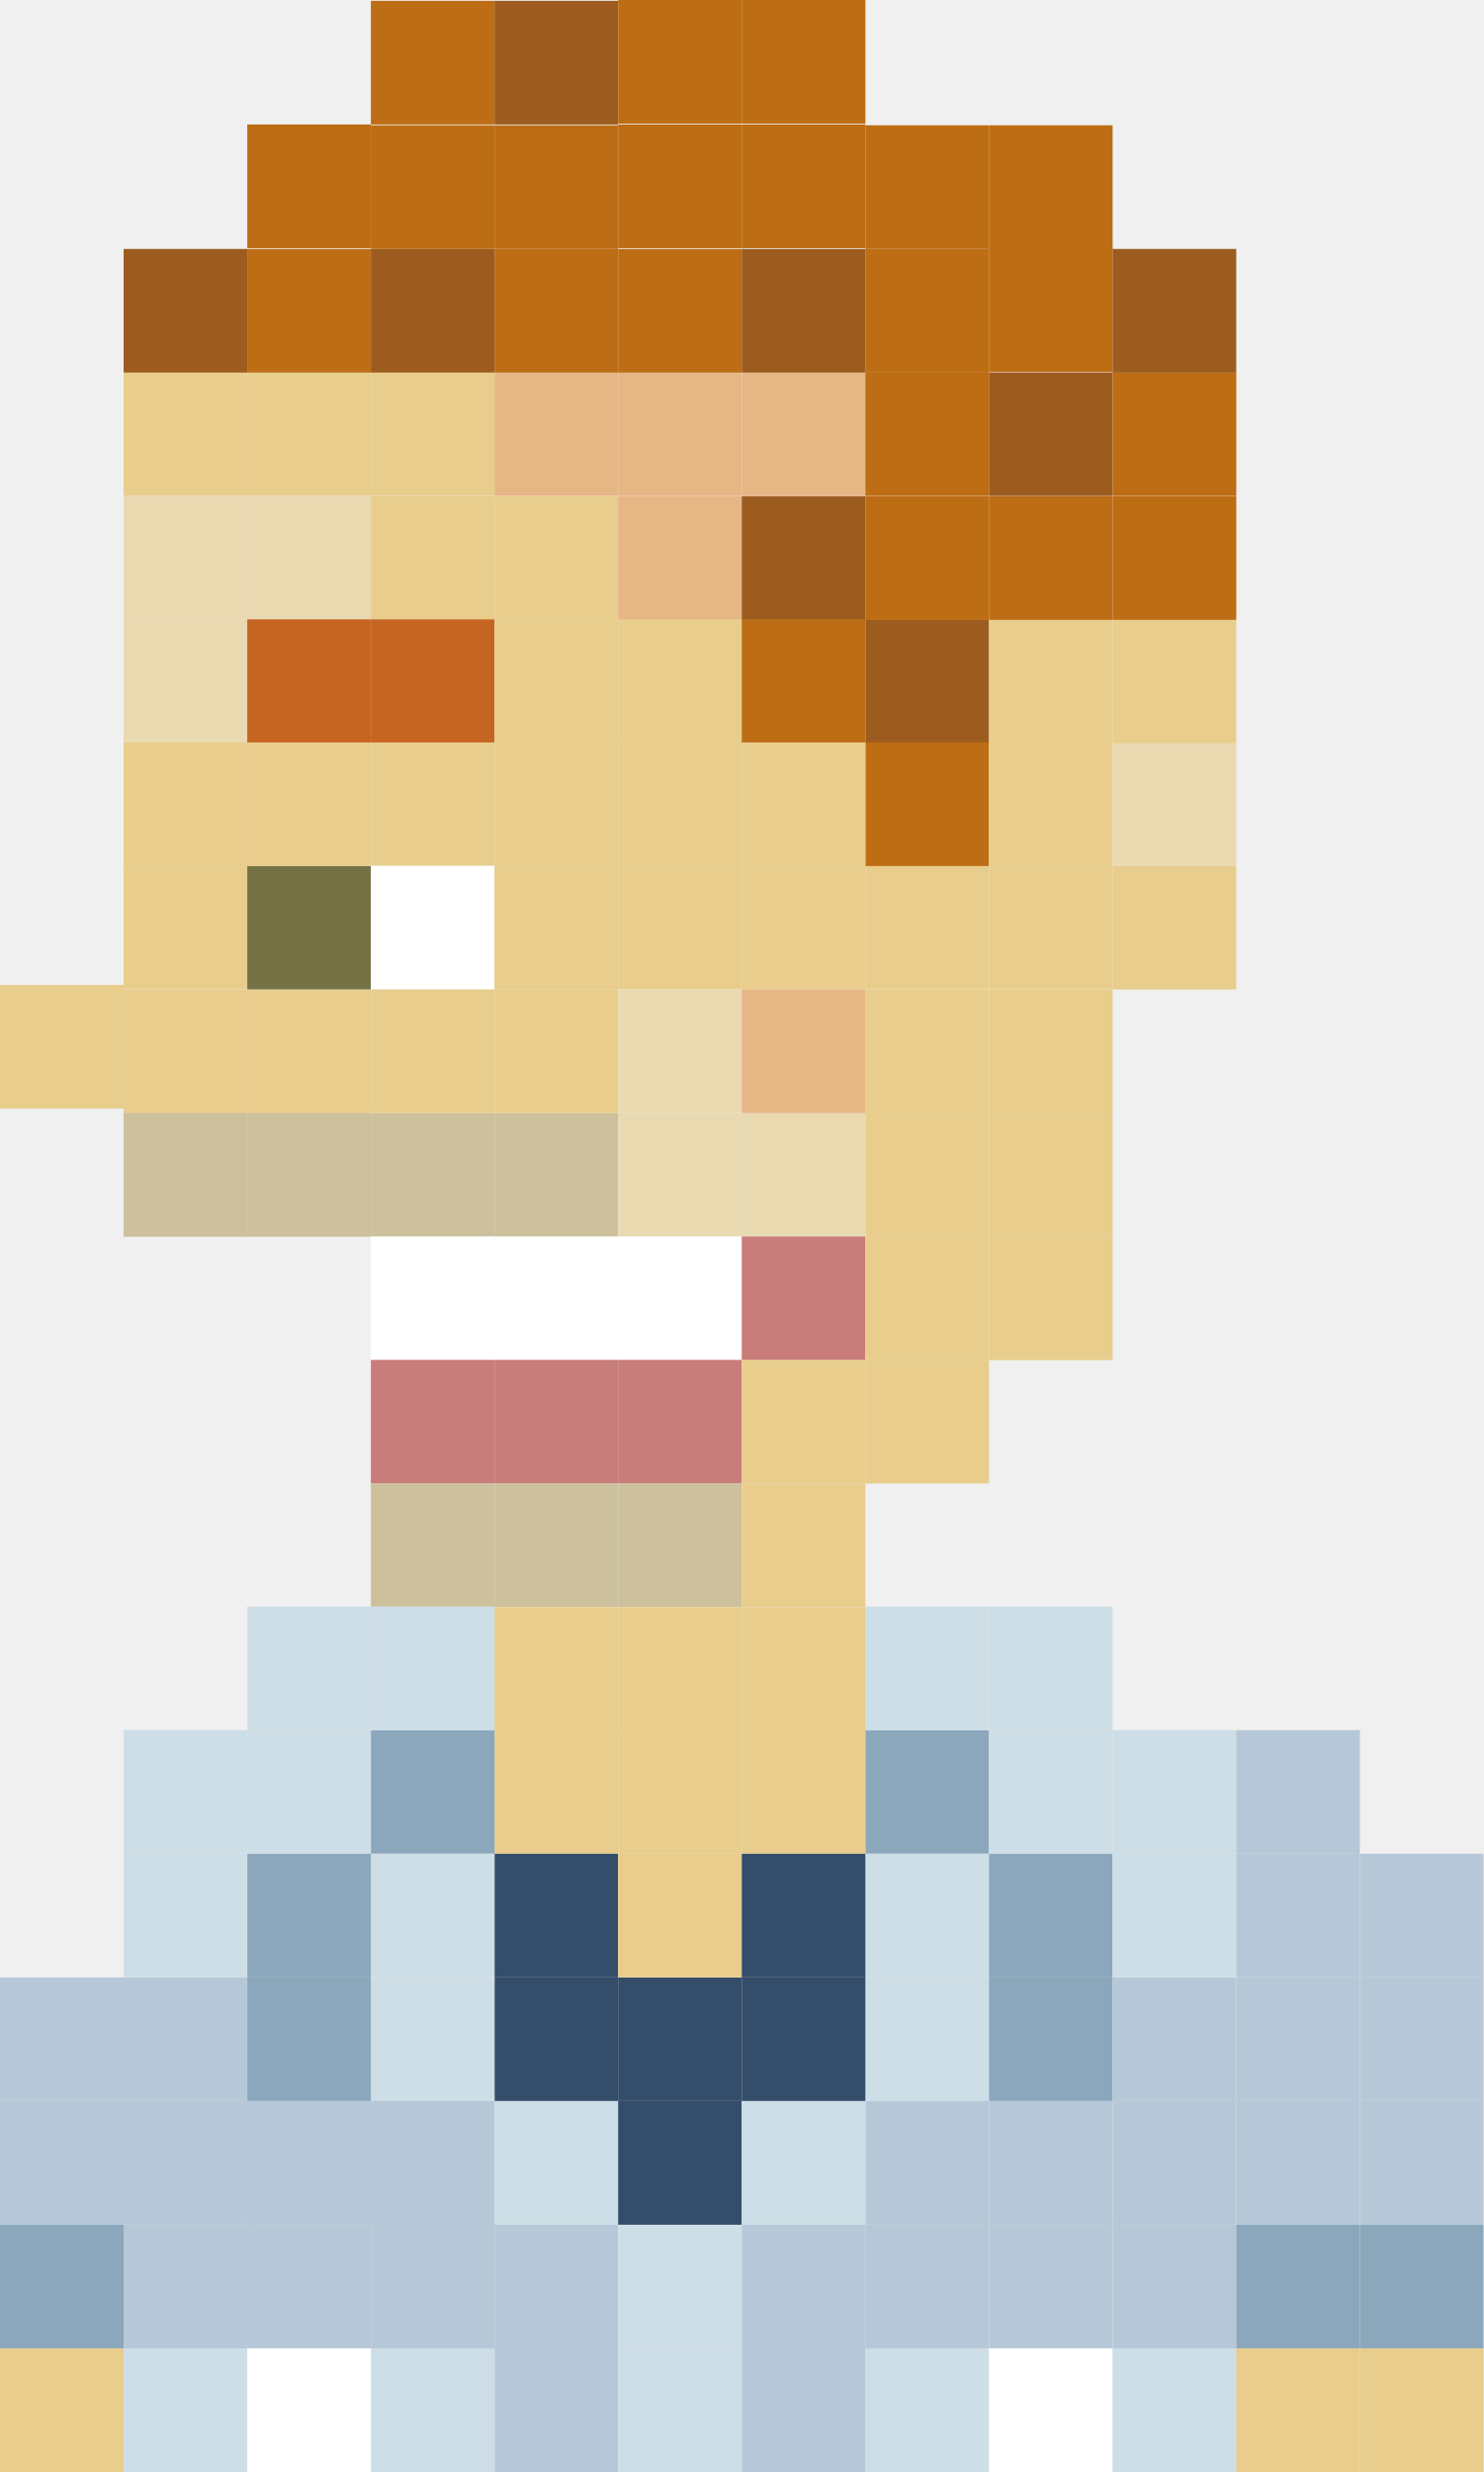
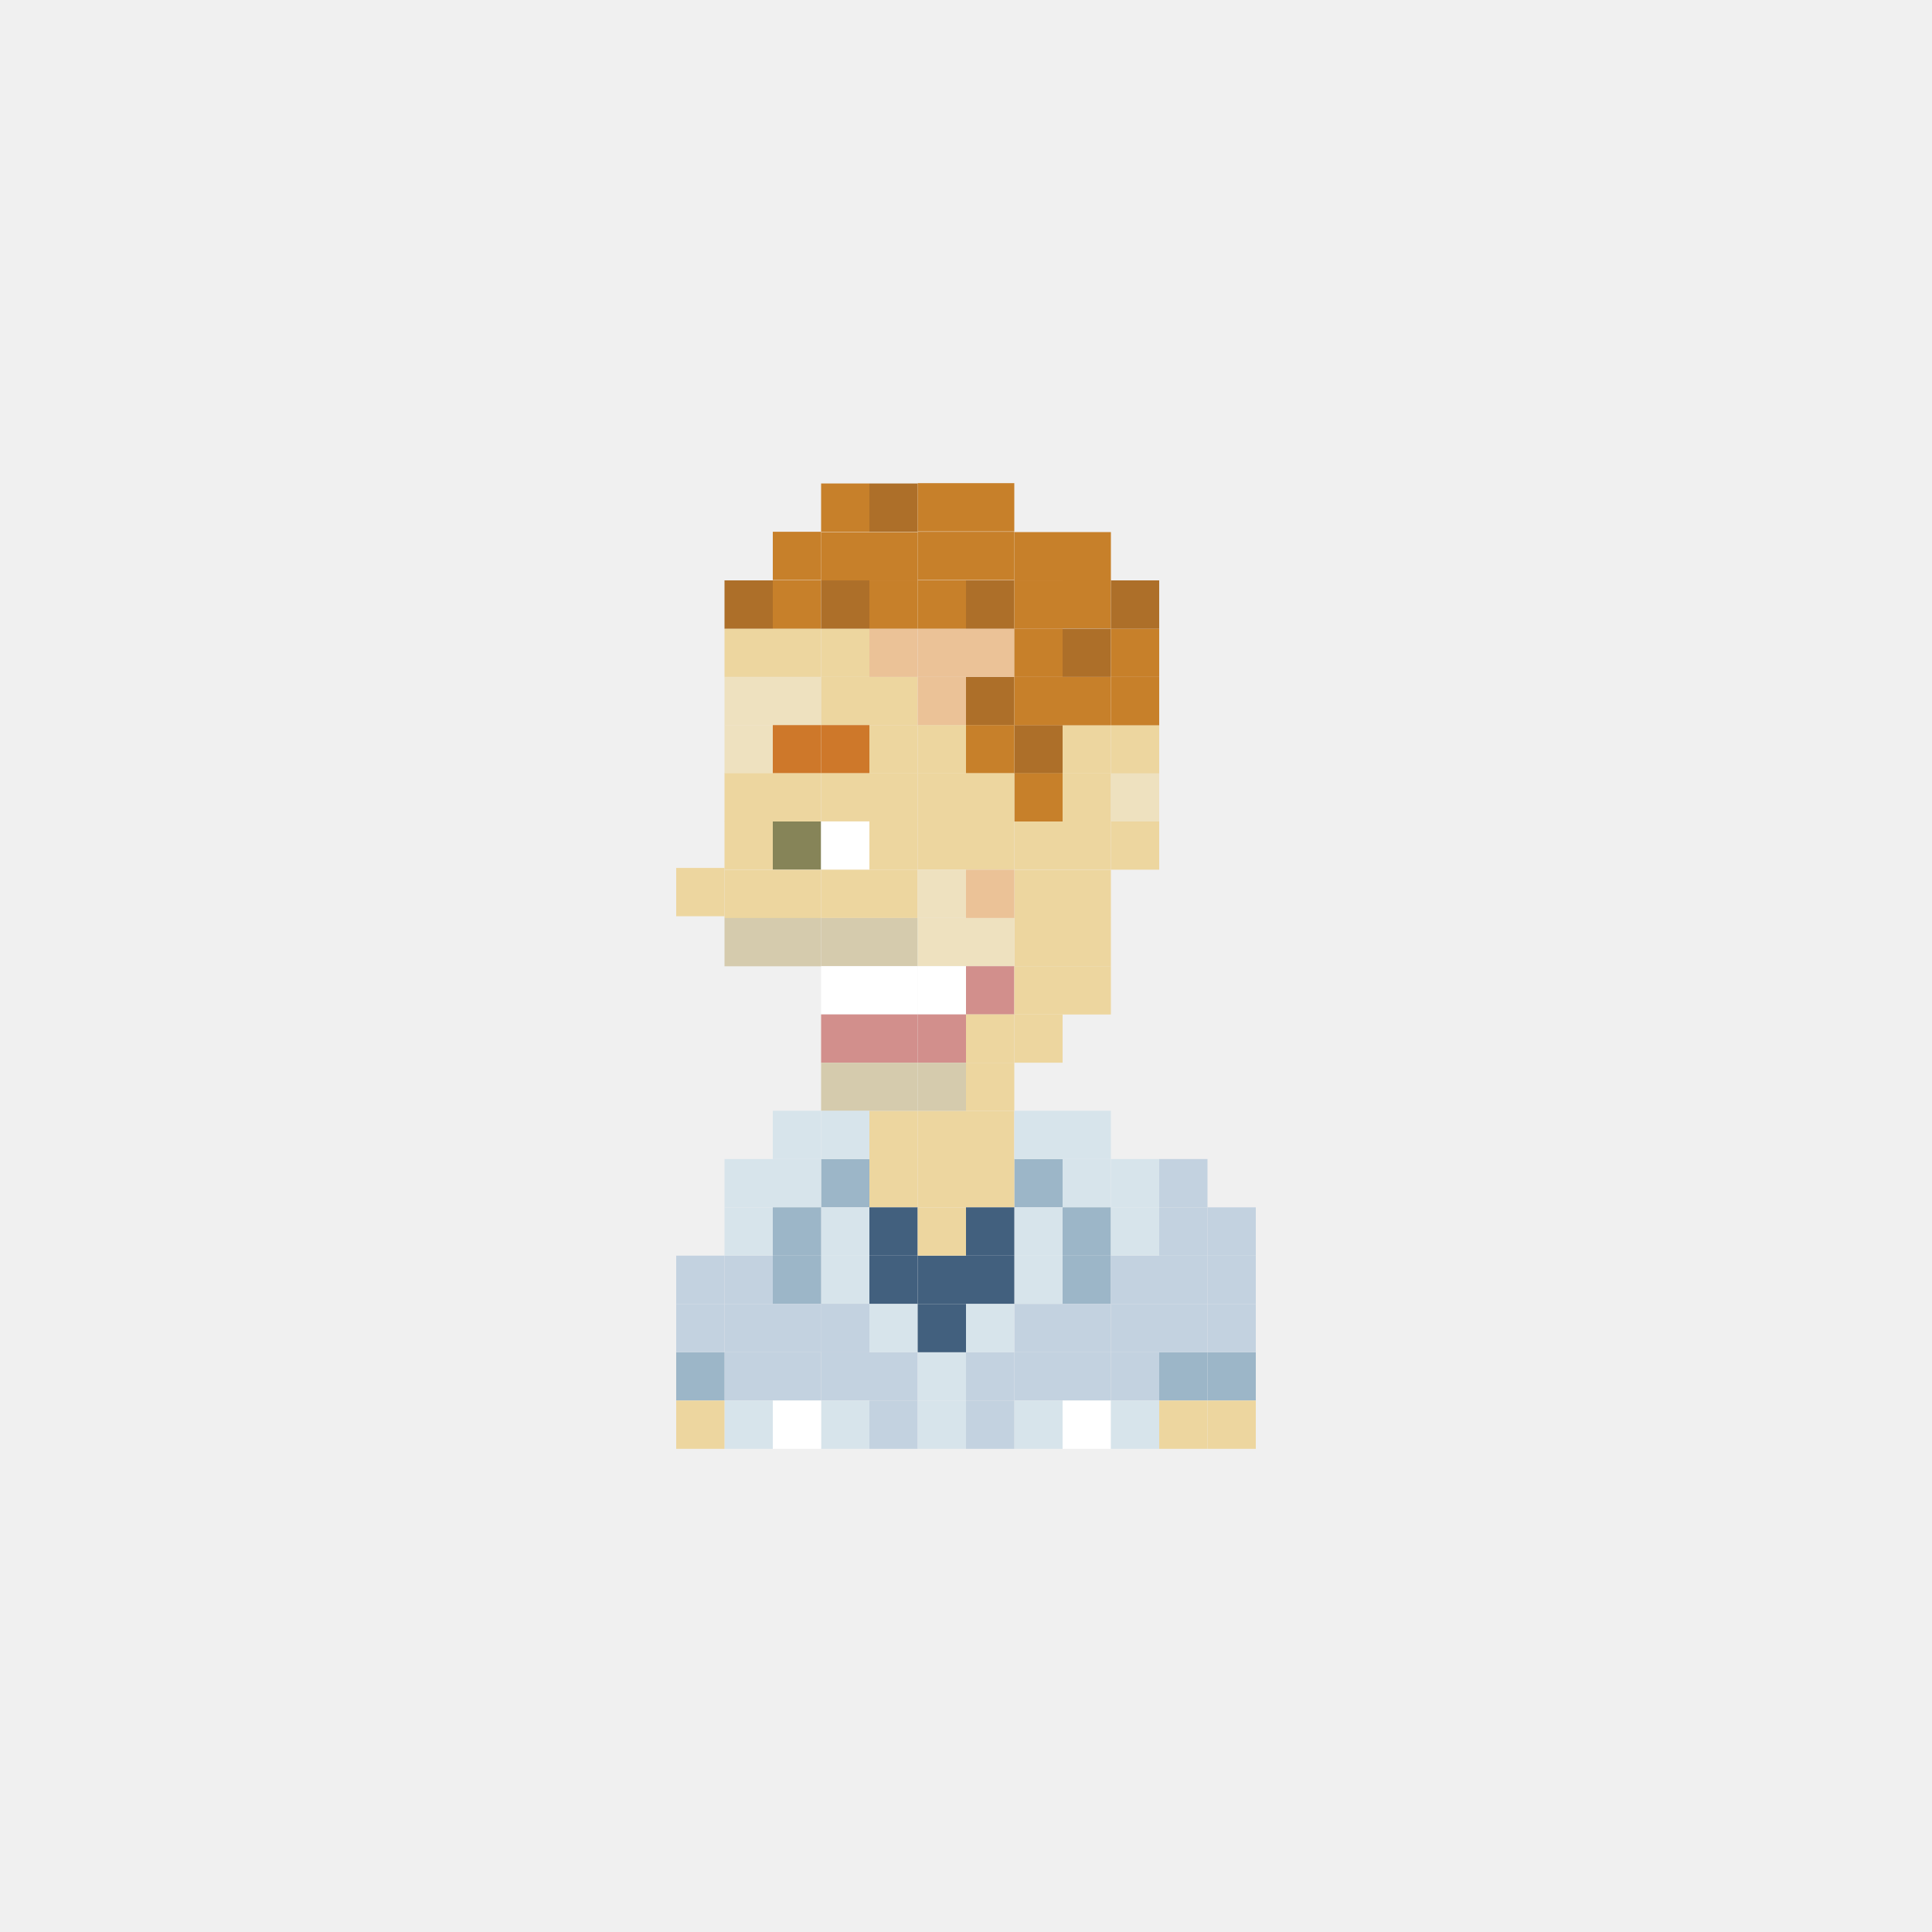
- <svg xmlns="http://www.w3.org/2000/svg" version="1.1" id="Layer_1" x="0px" y="0px" width="18px" height="29.99px" viewBox="0 0 18 29.99" enable-background="new 0 0 18 29.99" xml:space="preserve">
+ <svg xmlns="http://www.w3.org/2000/svg" version="1.1" id="Layer_1" x="0px" y="0px" width="300px" height="300px" viewBox="0 0 300 300" enable-background="new 0 0 300 300" xml:space="preserve">
  <g>
-     <rect x="1.5" y="4.517" fill="#E8CD8D" width="1.5" height="1.5" />
-     <rect x="3" y="4.517" fill="#E8CD8D" width="1.5" height="1.5" />
-     <rect x="4.5" y="4.517" fill="#E8CD8D" width="1.5" height="1.5" />
-     <rect x="6" y="4.517" fill="#E7B685" width="1.5" height="1.5" />
-     <rect x="7.5" y="4.517" fill="#E7B685" width="1.5" height="1.5" />
-     <rect x="9" y="4.517" fill="#E7B685" width="1.5" height="1.5" />
-     <rect x="1.5" y="6.02" fill="#EADAB2" width="1.5" height="1.5" />
-     <rect x="3" y="6.02" fill="#EADAB2" width="1.5" height="1.5" />
-     <rect x="1.5" y="7.514" fill="#EADAB2" width="1.5" height="1.5" />
-     <rect x="3" y="7.514" fill="#C66521" width="1.5" height="1.5" />
-     <rect x="1.5" y="10.504" fill="#E8CD8D" width="1.5" height="1.5" />
-     <rect x="3" y="10.504" fill="#757345" width="1.5" height="1.5" />
-     <rect x="1.5" y="12.007" fill="#E8CD8D" width="1.5" height="1.5" />
-     <rect x="3" y="12.007" fill="#E8CD8D" width="1.5" height="1.5" />
-     <rect x="1.5" y="13.504" fill="#CDC09D" width="1.5" height="1.5" />
-     <rect y="11.949" fill="#E8CD8D" width="1.5" height="1.5" />
-     <rect x="3" y="13.504" fill="#CDC09D" width="1.5" height="1.5" />
-     <rect x="6" y="13.504" fill="#CDC09D" width="1.5" height="1.5" />
-     <rect x="4.5" y="13.504" fill="#CDC09D" width="1.5" height="1.5" />
-     <rect x="7.5" y="13.504" fill="#EADAB2" width="1.5" height="1.5" />
-     <rect x="10.5" y="13.504" fill="#E8CD8D" width="1.5" height="1.5" />
-     <rect x="9" y="13.504" fill="#EADAB2" width="1.5" height="1.5" />
-     <rect x="6" y="15.001" fill="#FFFFFF" width="1.5" height="1.5" />
-     <rect x="4.5" y="15.001" fill="#FFFFFF" width="1.5" height="1.5" />
-     <rect x="7.5" y="15.001" fill="#FFFFFF" width="1.5" height="1.5" />
-     <rect x="9" y="15.001" fill="#C97D7A" width="1.5" height="1.5" />
-     <rect x="6" y="16.498" fill="#C97D7A" width="1.5" height="1.5" />
-     <rect x="4.5" y="16.498" fill="#C97D7A" width="1.5" height="1.5" />
-     <rect x="7.5" y="16.498" fill="#C97D7A" width="1.5" height="1.5" />
-     <rect x="9" y="16.498" fill="#E8CD8D" width="1.5" height="1.5" />
-     <rect x="6" y="17.998" fill="#CDC09D" width="1.5" height="1.5" />
-     <rect x="4.5" y="17.998" fill="#CDC09D" width="1.5" height="1.5" />
-     <rect x="7.5" y="17.998" fill="#CDC09D" width="1.5" height="1.5" />
-     <rect x="6" y="19.498" fill="#E8CD8D" width="1.5" height="1.5" />
-     <rect x="7.5" y="19.498" fill="#E8CD8D" width="1.5" height="1.5" />
-     <rect x="9" y="19.498" fill="#E8CD8D" width="1.5" height="1.5" />
-     <rect x="9" y="17.998" fill="#E8CD8D" width="1.5" height="1.5" />
-     <rect x="12" y="13.504" fill="#E8CD8D" width="1.5" height="1.5" />
-     <rect x="10.5" y="12.007" fill="#E8CD8D" width="1.5" height="1.5" />
-     <rect x="12" y="12.007" fill="#E8CD8D" width="1.5" height="1.5" />
-     <rect x="10.5" y="16.498" fill="#E8CD8D" width="1.5" height="1.5" />
-     <rect x="10.5" y="15.001" fill="#E8CD8D" width="1.5" height="1.5" />
-     <rect x="12" y="15.001" fill="#E8CD8D" width="1.5" height="1.5" />
-     <rect x="10.5" y="10.504" fill="#E8CD8D" width="1.5" height="1.5" />
-     <rect x="12" y="10.504" fill="#E8CD8D" width="1.5" height="1.5" />
-     <rect x="10.5" y="7.514" fill="#9D5C1F" width="1.5" height="1.5" />
-     <rect x="12" y="7.514" fill="#E8CD8D" width="1.5" height="1.5" />
-     <rect x="13.5" y="10.504" fill="#E8CD8D" width="1.5" height="1.5" />
-     <rect x="13.5" y="9.007" fill="#EADAB2" width="1.5" height="1.5" />
-     <rect x="4.5" y="6.02" fill="#E8CD8D" width="1.5" height="1.5" />
-     <rect x="6" y="6.02" fill="#E8CD8D" width="1.5" height="1.5" />
-     <rect x="7.5" y="6.02" fill="#E7B685" width="1.5" height="1.5" />
-     <rect x="9" y="6.02" fill="#9D5C1F" width="1.5" height="1.5" />
-     <rect x="4.5" y="7.514" fill="#C66521" width="1.5" height="1.5" />
-     <rect x="6" y="7.514" fill="#E8CD8D" width="1.5" height="1.5" />
-     <rect x="7.5" y="7.514" fill="#E8CD8D" width="1.5" height="1.5" />
-     <rect x="9" y="7.514" fill="#BD6D14" width="1.5" height="1.5" />
-     <rect x="1.5" y="9.007" fill="#E8CD8D" width="1.5" height="1.5" />
-     <rect x="3" y="9.007" fill="#E8CD8D" width="1.5" height="1.5" />
-     <rect x="10.5" y="9.007" fill="#BD6D14" width="1.5" height="1.5" />
-     <rect x="12" y="9.007" fill="#E8CD8D" width="1.5" height="1.5" />
-     <rect x="4.5" y="9.007" fill="#E8CD8D" width="1.5" height="1.5" />
-     <rect x="6" y="9.007" fill="#E8CD8D" width="1.5" height="1.5" />
-     <rect x="7.5" y="9.007" fill="#E8CD8D" width="1.5" height="1.5" />
-     <rect x="9" y="9.007" fill="#E8CD8D" width="1.5" height="1.5" />
-     <rect x="4.5" y="10.504" fill="#FFFFFF" width="1.5" height="1.5" />
-     <rect x="6" y="10.504" fill="#E8CD8D" width="1.5" height="1.5" />
-     <rect x="7.5" y="10.504" fill="#E8CD8D" width="1.5" height="1.5" />
-     <rect x="9" y="10.504" fill="#E8CD8D" width="1.5" height="1.5" />
-     <rect x="4.5" y="12.004" fill="#E8CD8D" width="1.5" height="1.5" />
-     <rect x="6" y="12.004" fill="#E8CD8D" width="1.5" height="1.5" />
-     <rect x="7.5" y="12.004" fill="#EADAB2" width="1.5" height="1.5" />
-     <rect x="9" y="12.004" fill="#E7B685" width="1.5" height="1.5" />
-     <rect x="10.5" y="4.517" fill="#BD6D14" width="1.5" height="1.5" />
-     <rect x="12" y="4.517" fill="#9D5C1F" width="1.5" height="1.5" />
-     <rect x="13.5" y="4.517" fill="#BD6D14" width="1.5" height="1.5" />
-     <rect x="12" y="3.01" fill="#BD6D14" width="1.5" height="1.5" />
-     <rect x="12" y="1.52" fill="#BD6D14" width="1.5" height="1.5" />
-     <rect x="13.5" y="3.02" fill="#9D5C1F" width="1.5" height="1.5" />
-     <rect x="1.5" y="3.02" fill="#9D5C1F" width="1.5" height="1.5" />
-     <rect x="3" y="3.02" fill="#BD6D14" width="1.5" height="1.5" />
-     <rect x="3" y="1.51" fill="#BD6D14" width="1.5" height="1.5" />
-     <rect x="4.5" y="3.02" fill="#9D5C1F" width="1.5" height="1.5" />
-     <rect x="4.5" y="1.52" fill="#BD6D14" width="1.5" height="1.5" />
-     <rect x="6" y="3.02" fill="#BD6D14" width="1.5" height="1.5" />
-     <rect x="6" y="1.52" fill="#BD6D14" width="1.5" height="1.5" />
-     <rect x="7.5" y="3.02" fill="#BD6D14" width="1.5" height="1.5" />
-     <rect x="7.5" y="1.51" fill="#BD6D14" width="1.5" height="1.5" />
-     <rect x="9" y="1.51" fill="#BD6D14" width="1.5" height="1.5" />
-     <rect x="9" y="3.02" fill="#9D5C1F" width="1.5" height="1.5" />
-     <rect x="10.5" y="3.02" fill="#BD6D14" width="1.5" height="1.5" />
-     <rect x="10.5" y="1.52" fill="#BD6D14" width="1.5" height="1.5" />
-     <rect x="4.5" y="0.01" fill="#BD6D14" width="1.5" height="1.5" />
-     <rect x="6" y="0.01" fill="#9D5C1F" width="1.5" height="1.5" />
-     <rect x="7.5" fill="#BD6D14" width="1.5" height="1.5" />
-     <rect x="9" fill="#BD6D14" width="1.5" height="1.5" />
-     <rect x="10.5" y="6.02" fill="#BD6D14" width="1.5" height="1.5" />
-     <rect x="12" y="6.02" fill="#BD6D14" width="1.5" height="1.5" />
-     <rect x="13.5" y="7.514" fill="#E8CD8D" width="1.5" height="1.5" />
-     <rect x="13.5" y="6.02" fill="#BD6D14" width="1.5" height="1.5" />
-     <rect x="6" y="20.99" fill="#E8CD8D" width="1.5" height="1.5" />
-     <rect x="7.5" y="20.99" fill="#E8CD8D" width="1.5" height="1.5" />
-     <rect x="12" y="19.49" fill="#CEDEE6" width="1.5" height="1.5" />
-     <rect x="10.5" y="20.99" fill="#8AA7BC" width="1.5" height="1.5" />
-     <rect x="10.5" y="19.49" fill="#CEDEE6" width="1.5" height="1.5" />
-     <rect x="9" y="20.99" fill="#E8CD8D" width="1.5" height="1.5" />
-     <rect x="4.5" y="20.99" fill="#8AA7BC" width="1.5" height="1.5" />
-     <rect x="3" y="20.99" fill="#CEDEE6" width="1.5" height="1.5" />
-     <rect x="3" y="19.49" fill="#CEDEE6" width="1.5" height="1.5" />
-     <rect x="4.5" y="19.49" fill="#CEDEE6" width="1.5" height="1.5" />
-     <rect x="12" y="20.99" fill="#CEDEE6" width="1.5" height="1.5" />
-     <rect x="13.5" y="20.99" fill="#CEDEE6" width="1.5" height="1.5" />
-     <rect x="15" y="20.99" fill="#B6C8D8" width="1.5" height="1.5" />
-     <rect x="6" y="23.99" fill="#334D6B" width="1.5" height="1.5" />
-     <rect x="7.5" y="23.99" fill="#334D6B" width="1.5" height="1.5" />
-     <rect x="10.5" y="23.99" fill="#CEDEE6" width="1.5" height="1.5" />
-     <rect x="9" y="23.99" fill="#334D6B" width="1.5" height="1.5" />
-     <rect x="4.5" y="23.99" fill="#CEDEE6" width="1.5" height="1.5" />
-     <rect x="4.5" y="25.49" fill="#B6C8D8" width="1.5" height="1.5" />
-     <rect x="3" y="23.99" fill="#8AA7BC" width="1.5" height="1.5" />
-     <rect x="1.5" y="23.99" fill="#B6C8D8" width="1.5" height="1.5" />
-     <rect x="12" y="23.99" fill="#8AA7BC" width="1.5" height="1.5" />
-     <rect x="13.5" y="23.99" fill="#B6C8D8" width="1.5" height="1.5" />
-     <rect x="15" y="23.99" fill="#B6C8D8" width="1.5" height="1.5" />
-     <rect x="16.5" y="23.99" fill="#B6C8D8" width="1.5" height="1.5" />
-     <rect x="6" y="26.99" fill="#B6C8D8" width="1.5" height="1.5" />
-     <rect x="7.5" y="26.99" fill="#CEDEE6" width="1.5" height="1.5" />
-     <rect x="10.5" y="26.99" fill="#B6C8D8" width="1.5" height="1.5" />
-     <rect x="9" y="26.99" fill="#B6C8D8" width="1.5" height="1.5" />
-     <rect x="4.5" y="26.99" fill="#B6C8D8" width="1.5" height="1.5" />
-     <rect x="3" y="26.99" fill="#B6C8D8" width="1.5" height="1.5" />
-     <rect x="1.5" y="26.99" fill="#B6C8D8" width="1.5" height="1.5" />
-     <rect x="12" y="26.99" fill="#B6C8D8" width="1.5" height="1.5" />
-     <rect x="13.5" y="26.99" fill="#B6C8D8" width="1.5" height="1.5" />
-     <rect x="15" y="26.99" fill="#8AA7BC" width="1.5" height="1.5" />
-     <rect x="16.5" y="26.99" fill="#8AA7BC" width="1.5" height="1.5" />
-     <rect x="6" y="22.49" fill="#334D6B" width="1.5" height="1.5" />
-     <rect x="7.5" y="22.49" fill="#E8CD8D" width="1.5" height="1.5" />
-     <rect x="10.5" y="22.49" fill="#CEDEE6" width="1.5" height="1.5" />
-     <rect x="9" y="22.49" fill="#334D6B" width="1.5" height="1.5" />
-     <rect x="4.5" y="22.49" fill="#CEDEE6" width="1.5" height="1.5" />
-     <rect x="3" y="22.49" fill="#8AA7BC" width="1.5" height="1.5" />
-     <rect x="1.5" y="22.49" fill="#CEDEE6" width="1.5" height="1.5" />
-     <rect x="1.5" y="20.99" fill="#CEDEE6" width="1.5" height="1.5" />
-     <rect x="12" y="22.49" fill="#8AA7BC" width="1.5" height="1.5" />
-     <rect x="13.5" y="22.49" fill="#CEDEE6" width="1.5" height="1.5" />
-     <rect x="15" y="22.49" fill="#B6C8D8" width="1.5" height="1.5" />
-     <rect x="16.5" y="22.49" fill="#B6C8D8" width="1.5" height="1.5" />
-     <rect x="6" y="25.49" fill="#CEDEE6" width="1.5" height="1.5" />
-     <rect x="7.5" y="25.49" fill="#334D6B" width="1.5" height="1.5" />
-     <rect x="10.5" y="25.49" fill="#B6C8D8" width="1.5" height="1.5" />
-     <rect x="9" y="25.49" fill="#CEDEE6" width="1.5" height="1.5" />
-     <rect x="4.5" y="25.49" fill="#B6C8D8" width="1.5" height="1.5" />
-     <rect x="3" y="25.49" fill="#B6C8D8" width="1.5" height="1.5" />
-     <rect x="1.5" y="25.49" fill="#B6C8D8" width="1.5" height="1.5" />
-     <rect y="23.99" fill="#B6C8D8" width="1.5" height="1.5" />
-     <rect y="26.99" fill="#8AA7BC" width="1.5" height="1.5" />
-     <rect x="6" y="28.49" fill="#B6C8D8" width="1.5" height="1.5" />
-     <rect x="7.5" y="28.49" fill="#CEDEE6" width="1.5" height="1.5" />
-     <rect x="10.5" y="28.49" fill="#CEDEE6" width="1.5" height="1.5" />
-     <rect x="9" y="28.49" fill="#B6C8D8" width="1.5" height="1.5" />
-     <rect x="4.5" y="28.49" fill="#CEDEE6" width="1.5" height="1.5" />
-     <rect x="3" y="28.49" fill="#FFFFFF" width="1.5" height="1.5" />
-     <rect x="1.5" y="28.49" fill="#CEDEE6" width="1.5" height="1.5" />
-     <rect x="12" y="28.49" fill="#FFFFFF" width="1.5" height="1.5" />
-     <rect x="13.5" y="28.49" fill="#CEDEE6" width="1.5" height="1.5" />
-     <rect x="15" y="28.49" fill="#E8CD8D" width="1.5" height="1.5" />
-     <rect x="16.5" y="28.49" fill="#E8CD8D" width="1.5" height="1.5" />
-     <rect y="28.49" fill="#E8CD8D" width="1.5" height="1.5" />
-     <rect y="25.49" fill="#B6C8D8" width="1.5" height="1.5" />
-     <rect x="12" y="25.49" fill="#B6C8D8" width="1.5" height="1.5" />
-     <rect x="13.5" y="25.49" fill="#B6C8D8" width="1.5" height="1.5" />
-     <rect x="15" y="25.49" fill="#B6C8D8" width="1.5" height="1.5" />
-     <rect x="16.5" y="25.49" fill="#B6C8D8" width="1.5" height="1.5" />
+     <rect x="112.5" y="97.607" fill="#EDD69F" width="7.5" height="7.5" />
+     <rect x="120" y="97.607" fill="#EDD69F" width="7.5" height="7.5" />
+     <rect x="127.5" y="97.607" fill="#EDD69F" width="7.5" height="7.5" />
+     <rect x="135" y="97.607" fill="#EBC297" width="7.5" height="7.5" />
+     <rect x="142.5" y="97.607" fill="#EBC297" width="7.5" height="7.5" />
+     <rect x="150" y="97.607" fill="#EBC297" width="7.5" height="7.5" />
+     <rect x="112.5" y="105.122" fill="#EEE1BF" width="7.5" height="7.5" />
+     <rect x="120" y="105.122" fill="#EEE1BF" width="7.5" height="7.5" />
+     <rect x="112.5" y="112.593" fill="#EEE1BF" width="7.5" height="7.5" />
+     <rect x="120" y="112.593" fill="#CE782A" width="7.5" height="7.5" />
+     <rect x="112.5" y="127.544" fill="#EDD69F" width="7.5" height="7.5" />
+     <rect x="120" y="127.544" fill="#868458" width="7.5" height="7.5" />
+     <rect x="112.5" y="135.059" fill="#EDD69F" width="7.5" height="7.5" />
+     <rect x="120" y="135.059" fill="#EDD69F" width="7.5" height="7.5" />
+     <rect x="112.5" y="142.544" fill="#D5CBAD" width="7.5" height="7.5" />
+     <rect x="105" y="134.771" fill="#EDD69F" width="7.5" height="7.5" />
+     <rect x="120" y="142.544" fill="#D5CBAD" width="7.5" height="7.5" />
+     <rect x="135" y="142.544" fill="#D5CBAD" width="7.5" height="7.5" />
+     <rect x="127.5" y="142.544" fill="#D5CBAD" width="7.5" height="7.5" />
+     <rect x="142.5" y="142.544" fill="#EEE1BF" width="7.5" height="7.5" />
+     <rect x="157.5" y="142.544" fill="#EDD69F" width="7.5" height="7.5" />
+     <rect x="150" y="142.544" fill="#EEE1BF" width="7.5" height="7.5" />
+     <rect x="135" y="150.029" fill="#FFFFFF" width="7.5" height="7.5" />
+     <rect x="127.5" y="150.029" fill="#FFFFFF" width="7.5" height="7.5" />
+     <rect x="142.5" y="150.029" fill="#FFFFFF" width="7.5" height="7.5" />
+     <rect x="150" y="150.029" fill="#D28F8C" width="7.5" height="7.5" />
+     <rect x="135" y="157.515" fill="#D28F8C" width="7.5" height="7.5" />
+     <rect x="127.5" y="157.515" fill="#D28F8C" width="7.5" height="7.5" />
+     <rect x="142.5" y="157.515" fill="#D28F8C" width="7.5" height="7.5" />
+     <rect x="150" y="157.515" fill="#EDD69F" width="7.5" height="7.5" />
+     <rect x="135" y="165.015" fill="#D5CBAD" width="7.5" height="7.5" />
+     <rect x="127.5" y="165.015" fill="#D5CBAD" width="7.5" height="7.5" />
+     <rect x="142.5" y="165.015" fill="#D5CBAD" width="7.5" height="7.5" />
+     <rect x="135" y="172.515" fill="#EDD69F" width="7.5" height="7.5" />
+     <rect x="142.5" y="172.515" fill="#EDD69F" width="7.5" height="7.5" />
+     <rect x="150" y="172.515" fill="#EDD69F" width="7.5" height="7.5" />
+     <rect x="150" y="165.015" fill="#EDD69F" width="7.5" height="7.5" />
+     <rect x="165" y="142.544" fill="#EDD69F" width="7.5" height="7.5" />
+     <rect x="157.5" y="135.059" fill="#EDD69F" width="7.5" height="7.5" />
+     <rect x="165" y="135.059" fill="#EDD69F" width="7.5" height="7.5" />
+     <rect x="157.5" y="157.515" fill="#EDD69F" width="7.5" height="7.5" />
+     <rect x="157.5" y="150.029" fill="#EDD69F" width="7.5" height="7.5" />
+     <rect x="165" y="150.029" fill="#EDD69F" width="7.5" height="7.5" />
+     <rect x="157.5" y="127.544" fill="#EDD69F" width="7.5" height="7.5" />
+     <rect x="165" y="127.544" fill="#EDD69F" width="7.5" height="7.5" />
+     <rect x="157.5" y="112.593" fill="#AD6F29" width="7.5" height="7.5" />
+     <rect x="165" y="112.593" fill="#EDD69F" width="7.5" height="7.5" />
+     <rect x="172.5" y="127.544" fill="#EDD69F" width="7.5" height="7.5" />
+     <rect x="172.5" y="120.059" fill="#EEE1BF" width="7.5" height="7.5" />
+     <rect x="127.5" y="105.122" fill="#EDD69F" width="7.5" height="7.5" />
+     <rect x="135" y="105.122" fill="#EDD69F" width="7.5" height="7.5" />
+     <rect x="142.5" y="105.122" fill="#EBC297" width="7.5" height="7.5" />
+     <rect x="150" y="105.122" fill="#AD6F29" width="7.5" height="7.5" />
+     <rect x="127.5" y="112.593" fill="#CE782A" width="7.5" height="7.5" />
+     <rect x="135" y="112.593" fill="#EDD69F" width="7.5" height="7.5" />
+     <rect x="142.5" y="112.593" fill="#EDD69F" width="7.5" height="7.5" />
+     <rect x="150" y="112.593" fill="#C7802A" width="7.5" height="7.5" />
+     <rect x="112.5" y="120.059" fill="#EDD69F" width="7.5" height="7.5" />
+     <rect x="120" y="120.059" fill="#EDD69F" width="7.5" height="7.5" />
+     <rect x="157.5" y="120.059" fill="#C7802A" width="7.5" height="7.5" />
+     <rect x="165" y="120.059" fill="#EDD69F" width="7.5" height="7.5" />
+     <rect x="127.5" y="120.059" fill="#EDD69F" width="7.5" height="7.5" />
+     <rect x="135" y="120.059" fill="#EDD69F" width="7.5" height="7.5" />
+     <rect x="142.5" y="120.059" fill="#EDD69F" width="7.5" height="7.5" />
+     <rect x="150" y="120.059" fill="#EDD69F" width="7.5" height="7.5" />
+     <rect x="127.5" y="127.544" fill="#FFFFFF" width="7.5" height="7.5" />
+     <rect x="135" y="127.544" fill="#EDD69F" width="7.5" height="7.5" />
+     <rect x="142.5" y="127.544" fill="#EDD69F" width="7.5" height="7.5" />
+     <rect x="150" y="127.544" fill="#EDD69F" width="7.5" height="7.5" />
+     <rect x="127.5" y="135.044" fill="#EDD69F" width="7.5" height="7.5" />
+     <rect x="135" y="135.044" fill="#EDD69F" width="7.5" height="7.5" />
+     <rect x="142.5" y="135.044" fill="#EEE1BF" width="7.5" height="7.5" />
+     <rect x="150" y="135.044" fill="#EBC297" width="7.5" height="7.5" />
+     <rect x="157.5" y="97.607" fill="#C7802A" width="7.5" height="7.5" />
+     <rect x="165" y="97.607" fill="#AD6F29" width="7.5" height="7.5" />
+     <rect x="172.5" y="97.607" fill="#C7802A" width="7.5" height="7.5" />
+     <rect x="165" y="90.073" fill="#C7802A" width="7.5" height="7.5" />
+     <rect x="165" y="82.622" fill="#C7802A" width="7.5" height="7.5" />
+     <rect x="172.5" y="90.122" fill="#AD6F29" width="7.5" height="7.5" />
+     <rect x="112.5" y="90.122" fill="#AD6F29" width="7.5" height="7.5" />
+     <rect x="120" y="90.122" fill="#C7802A" width="7.5" height="7.5" />
+     <rect x="120" y="82.573" fill="#C7802A" width="7.5" height="7.5" />
+     <rect x="127.5" y="90.122" fill="#AD6F29" width="7.5" height="7.5" />
+     <rect x="127.5" y="82.622" fill="#C7802A" width="7.5" height="7.5" />
+     <rect x="135" y="90.122" fill="#C7802A" width="7.5" height="7.5" />
+     <rect x="135" y="82.622" fill="#C7802A" width="7.5" height="7.5" />
+     <rect x="142.5" y="90.122" fill="#C7802A" width="7.5" height="7.5" />
+     <rect x="142.5" y="82.573" fill="#C7802A" width="7.5" height="7.5" />
+     <rect x="150" y="82.573" fill="#C7802A" width="7.5" height="7.5" />
+     <rect x="150" y="90.122" fill="#AD6F29" width="7.5" height="7.5" />
+     <rect x="157.5" y="90.122" fill="#C7802A" width="7.5" height="7.5" />
+     <rect x="157.5" y="82.622" fill="#C7802A" width="7.5" height="7.5" />
+     <rect x="127.5" y="75.073" fill="#C7802A" width="7.5" height="7.5" />
+     <rect x="135" y="75.073" fill="#AD6F29" width="7.5" height="7.5" />
+     <rect x="142.5" y="75.024" fill="#C7802A" width="7.5" height="7.5" />
+     <rect x="150" y="75.024" fill="#C7802A" width="7.5" height="7.5" />
+     <rect x="157.5" y="105.122" fill="#C7802A" width="7.5" height="7.5" />
+     <rect x="165" y="105.122" fill="#C7802A" width="7.5" height="7.5" />
+     <rect x="172.5" y="112.593" fill="#EDD69F" width="7.5" height="7.5" />
+     <rect x="172.5" y="105.122" fill="#C7802A" width="7.5" height="7.5" />
+     <rect x="135" y="179.976" fill="#EDD69F" width="7.5" height="7.5" />
+     <rect x="142.5" y="179.976" fill="#EDD69F" width="7.5" height="7.5" />
+     <rect x="165" y="172.476" fill="#D7E4EB" width="7.5" height="7.5" />
+     <rect x="157.5" y="179.976" fill="#9CB6C8" width="7.5" height="7.5" />
+     <rect x="157.5" y="172.476" fill="#D7E4EB" width="7.5" height="7.5" />
+     <rect x="150" y="179.976" fill="#EDD69F" width="7.5" height="7.5" />
+     <rect x="127.5" y="179.976" fill="#9CB6C8" width="7.5" height="7.5" />
+     <rect x="120" y="179.976" fill="#D7E4EB" width="7.5" height="7.5" />
+     <rect x="120" y="172.476" fill="#D7E4EB" width="7.5" height="7.5" />
+     <rect x="127.5" y="172.476" fill="#D7E4EB" width="7.5" height="7.5" />
+     <rect x="165" y="179.976" fill="#D7E4EB" width="7.5" height="7.5" />
+     <rect x="172.5" y="179.976" fill="#D7E4EB" width="7.5" height="7.5" />
+     <rect x="180" y="179.976" fill="#C3D2E0" width="7.5" height="7.5" />
+     <rect x="135" y="194.976" fill="#42607E" width="7.5" height="7.5" />
+     <rect x="142.5" y="194.976" fill="#42607E" width="7.5" height="7.5" />
+     <rect x="157.5" y="194.976" fill="#D7E4EB" width="7.5" height="7.5" />
+     <rect x="150" y="194.976" fill="#42607E" width="7.5" height="7.5" />
+     <rect x="127.5" y="194.976" fill="#D7E4EB" width="7.5" height="7.5" />
+     <rect x="127.5" y="202.476" fill="#C3D2E0" width="7.5" height="7.5" />
+     <rect x="120" y="194.976" fill="#9CB6C8" width="7.5" height="7.5" />
+     <rect x="112.5" y="194.976" fill="#C3D2E0" width="7.5" height="7.5" />
+     <rect x="165" y="194.976" fill="#9CB6C8" width="7.5" height="7.5" />
+     <rect x="172.5" y="194.976" fill="#C3D2E0" width="7.5" height="7.5" />
+     <rect x="180" y="194.976" fill="#C3D2E0" width="7.5" height="7.5" />
+     <rect x="187.5" y="194.976" fill="#C3D2E0" width="7.5" height="7.5" />
+     <rect x="135" y="209.976" fill="#C3D2E0" width="7.5" height="7.5" />
+     <rect x="142.5" y="209.976" fill="#D7E4EB" width="7.5" height="7.5" />
+     <rect x="157.5" y="209.976" fill="#C3D2E0" width="7.5" height="7.5" />
+     <rect x="150" y="209.976" fill="#C3D2E0" width="7.5" height="7.5" />
+     <rect x="127.5" y="209.976" fill="#C3D2E0" width="7.5" height="7.5" />
+     <rect x="120" y="209.976" fill="#C3D2E0" width="7.5" height="7.5" />
+     <rect x="112.5" y="209.976" fill="#C3D2E0" width="7.5" height="7.5" />
+     <rect x="165" y="209.976" fill="#C3D2E0" width="7.5" height="7.5" />
+     <rect x="172.5" y="209.976" fill="#C3D2E0" width="7.5" height="7.5" />
+     <rect x="180" y="209.976" fill="#9CB6C8" width="7.5" height="7.5" />
+     <rect x="187.5" y="209.976" fill="#9CB6C8" width="7.5" height="7.5" />
+     <rect x="135" y="187.476" fill="#42607E" width="7.5" height="7.5" />
+     <rect x="142.5" y="187.476" fill="#EDD69F" width="7.5" height="7.5" />
+     <rect x="157.5" y="187.476" fill="#D7E4EB" width="7.5" height="7.5" />
+     <rect x="150" y="187.476" fill="#42607E" width="7.5" height="7.5" />
+     <rect x="127.5" y="187.476" fill="#D7E4EB" width="7.5" height="7.5" />
+     <rect x="120" y="187.476" fill="#9CB6C8" width="7.5" height="7.5" />
+     <rect x="112.5" y="187.476" fill="#D7E4EB" width="7.5" height="7.5" />
+     <rect x="112.5" y="179.976" fill="#D7E4EB" width="7.5" height="7.5" />
+     <rect x="165" y="187.476" fill="#9CB6C8" width="7.5" height="7.5" />
+     <rect x="172.5" y="187.476" fill="#D7E4EB" width="7.5" height="7.5" />
+     <rect x="180" y="187.476" fill="#C3D2E0" width="7.5" height="7.5" />
+     <rect x="187.5" y="187.476" fill="#C3D2E0" width="7.5" height="7.5" />
+     <rect x="135" y="202.476" fill="#D7E4EB" width="7.5" height="7.5" />
+     <rect x="142.5" y="202.476" fill="#42607E" width="7.5" height="7.5" />
+     <rect x="157.5" y="202.476" fill="#C3D2E0" width="7.5" height="7.5" />
+     <rect x="150" y="202.476" fill="#D7E4EB" width="7.5" height="7.5" />
+     <rect x="127.5" y="202.476" fill="#C3D2E0" width="7.5" height="7.5" />
+     <rect x="120" y="202.476" fill="#C3D2E0" width="7.5" height="7.5" />
+     <rect x="112.5" y="202.476" fill="#C3D2E0" width="7.5" height="7.5" />
+     <rect x="105" y="194.976" fill="#C3D2E0" width="7.5" height="7.5" />
+     <rect x="105" y="209.976" fill="#9CB6C8" width="7.5" height="7.5" />
+     <rect x="135" y="217.476" fill="#C3D2E0" width="7.5" height="7.5" />
+     <rect x="142.5" y="217.476" fill="#D7E4EB" width="7.5" height="7.5" />
+     <rect x="157.5" y="217.476" fill="#D7E4EB" width="7.5" height="7.5" />
+     <rect x="150" y="217.476" fill="#C3D2E0" width="7.5" height="7.5" />
+     <rect x="127.5" y="217.476" fill="#D7E4EB" width="7.5" height="7.5" />
+     <rect x="120" y="217.476" fill="#FFFFFF" width="7.5" height="7.5" />
+     <rect x="112.5" y="217.476" fill="#D7E4EB" width="7.5" height="7.5" />
+     <rect x="165" y="217.476" fill="#FFFFFF" width="7.5" height="7.5" />
+     <rect x="172.5" y="217.476" fill="#D7E4EB" width="7.5" height="7.5" />
+     <rect x="180" y="217.476" fill="#EDD69F" width="7.5" height="7.5" />
+     <rect x="187.5" y="217.476" fill="#EDD69F" width="7.5" height="7.5" />
+     <rect x="105" y="217.476" fill="#EDD69F" width="7.5" height="7.5" />
+     <rect x="105" y="202.476" fill="#C3D2E0" width="7.5" height="7.5" />
+     <rect x="165" y="202.476" fill="#C3D2E0" width="7.5" height="7.5" />
+     <rect x="172.5" y="202.476" fill="#C3D2E0" width="7.5" height="7.5" />
+     <rect x="180" y="202.476" fill="#C3D2E0" width="7.5" height="7.5" />
+     <rect x="187.5" y="202.476" fill="#C3D2E0" width="7.5" height="7.5" />
  </g>
</svg>
